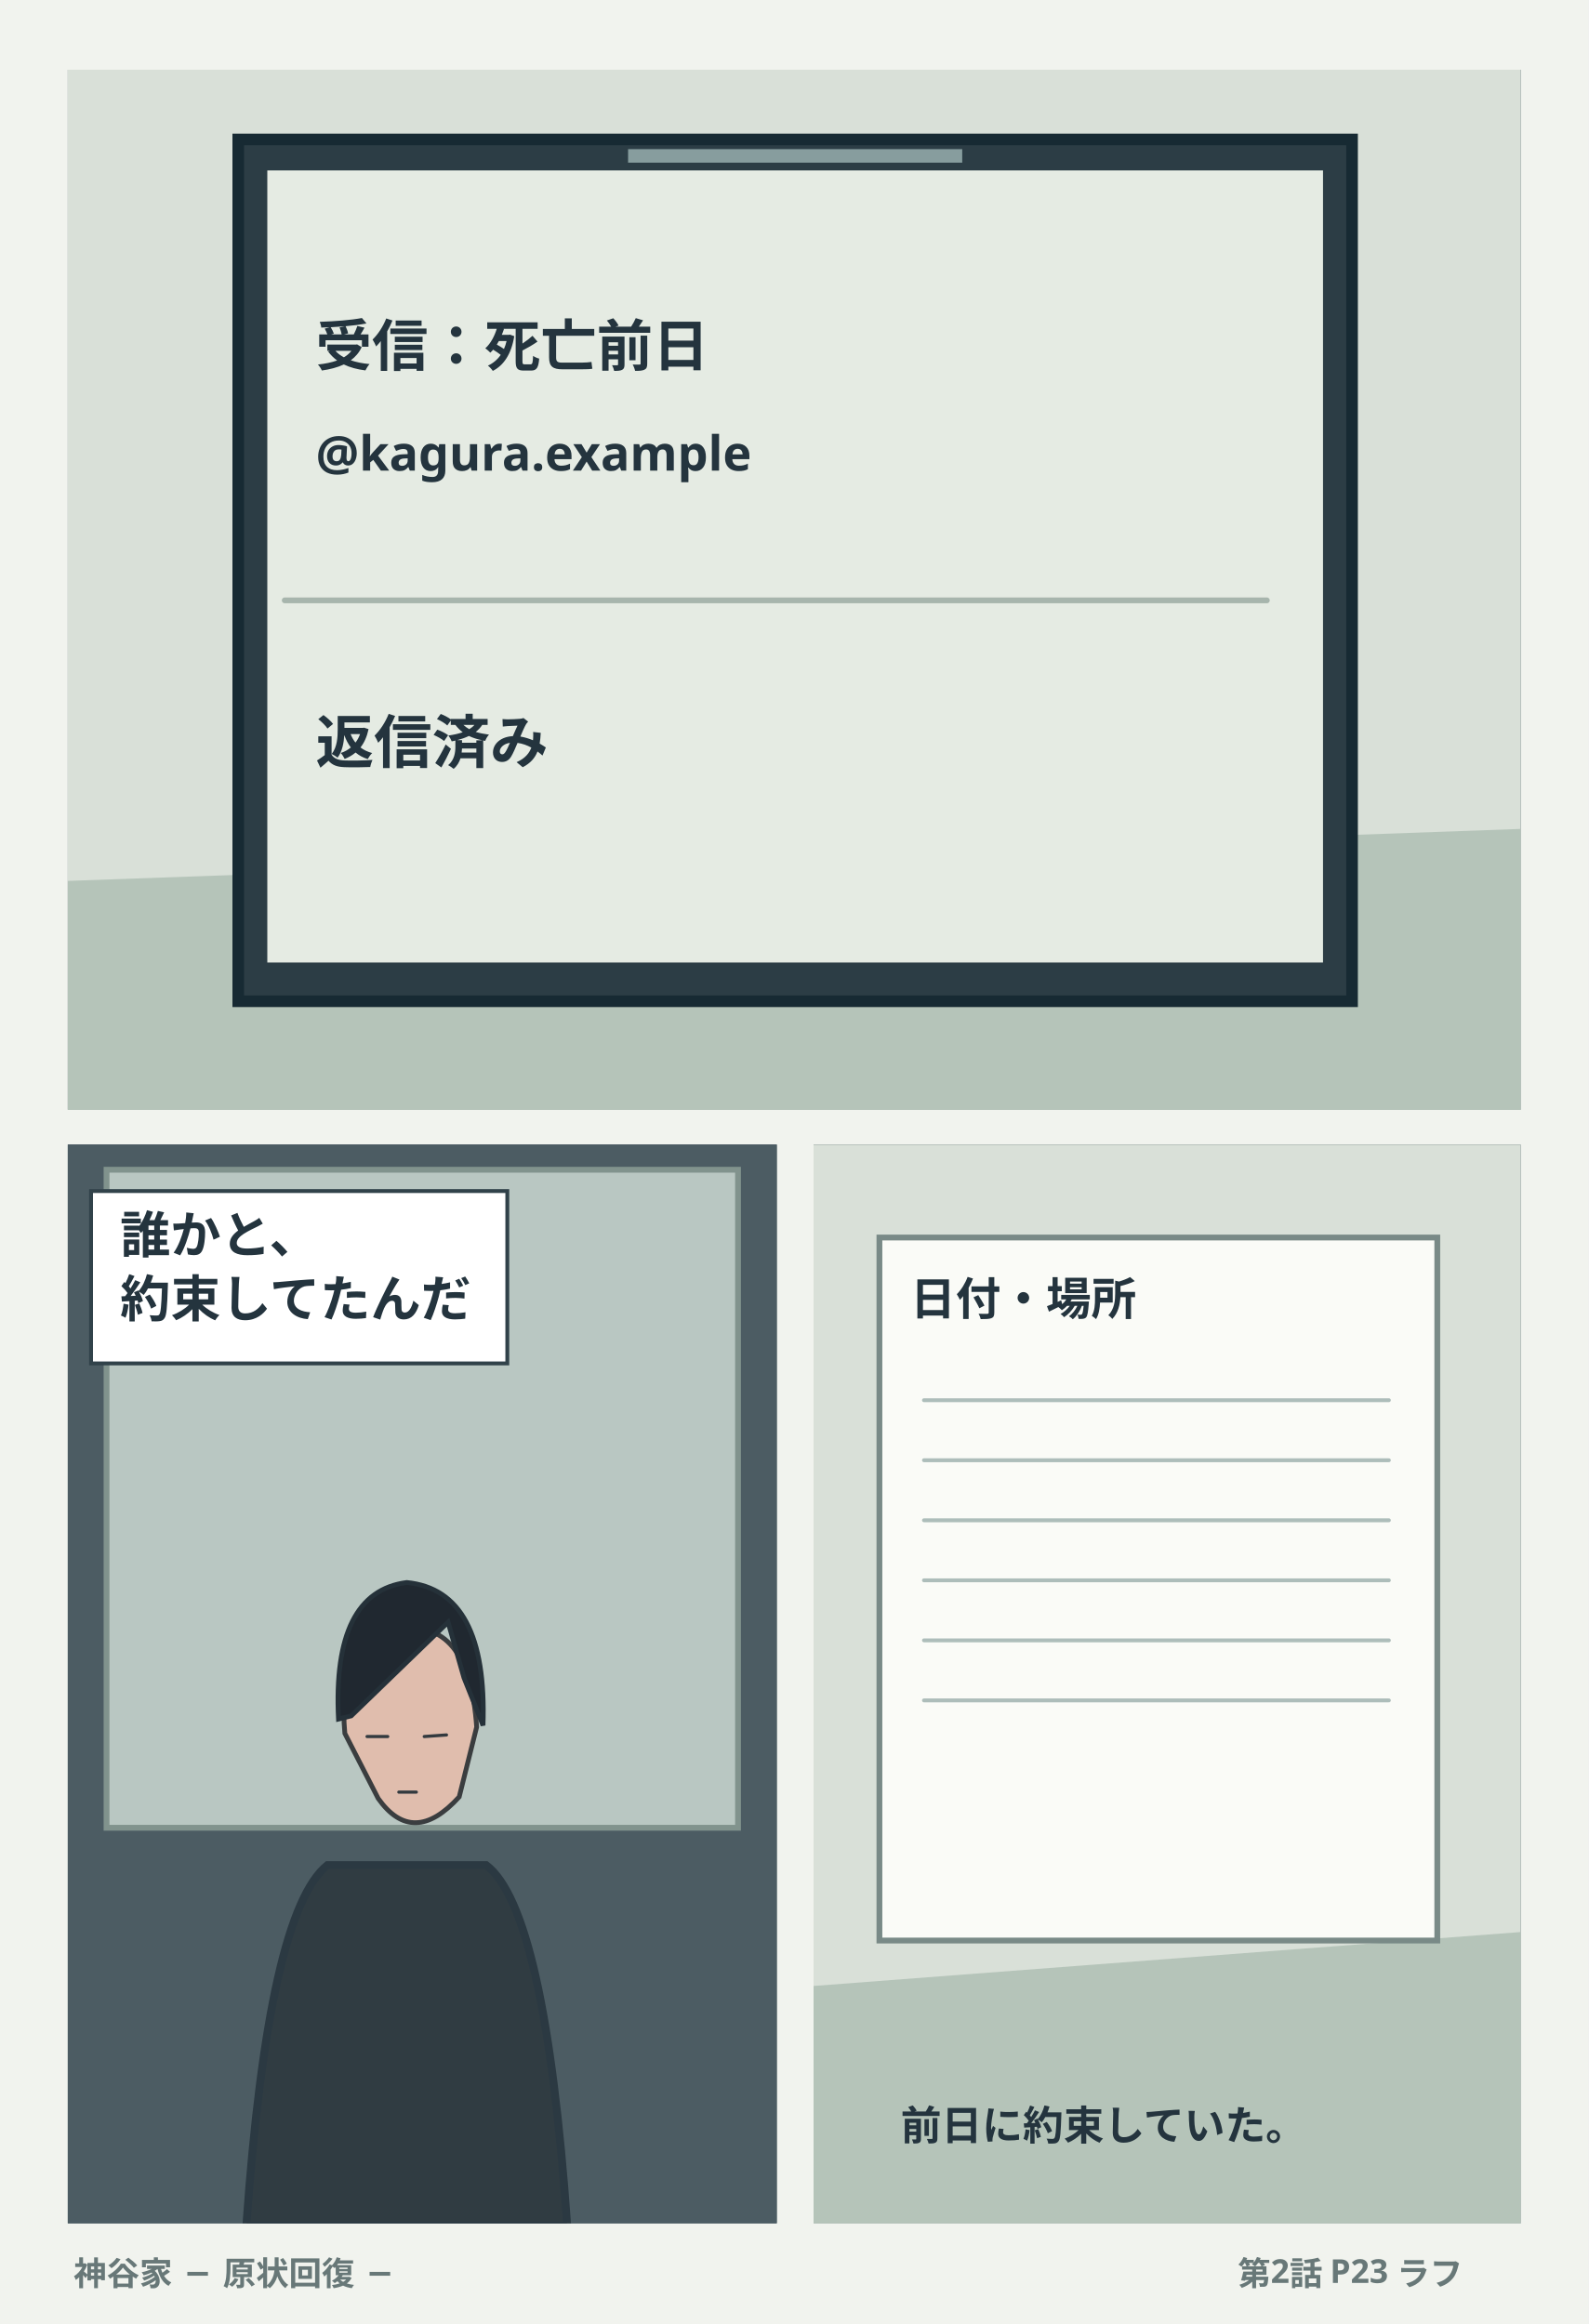
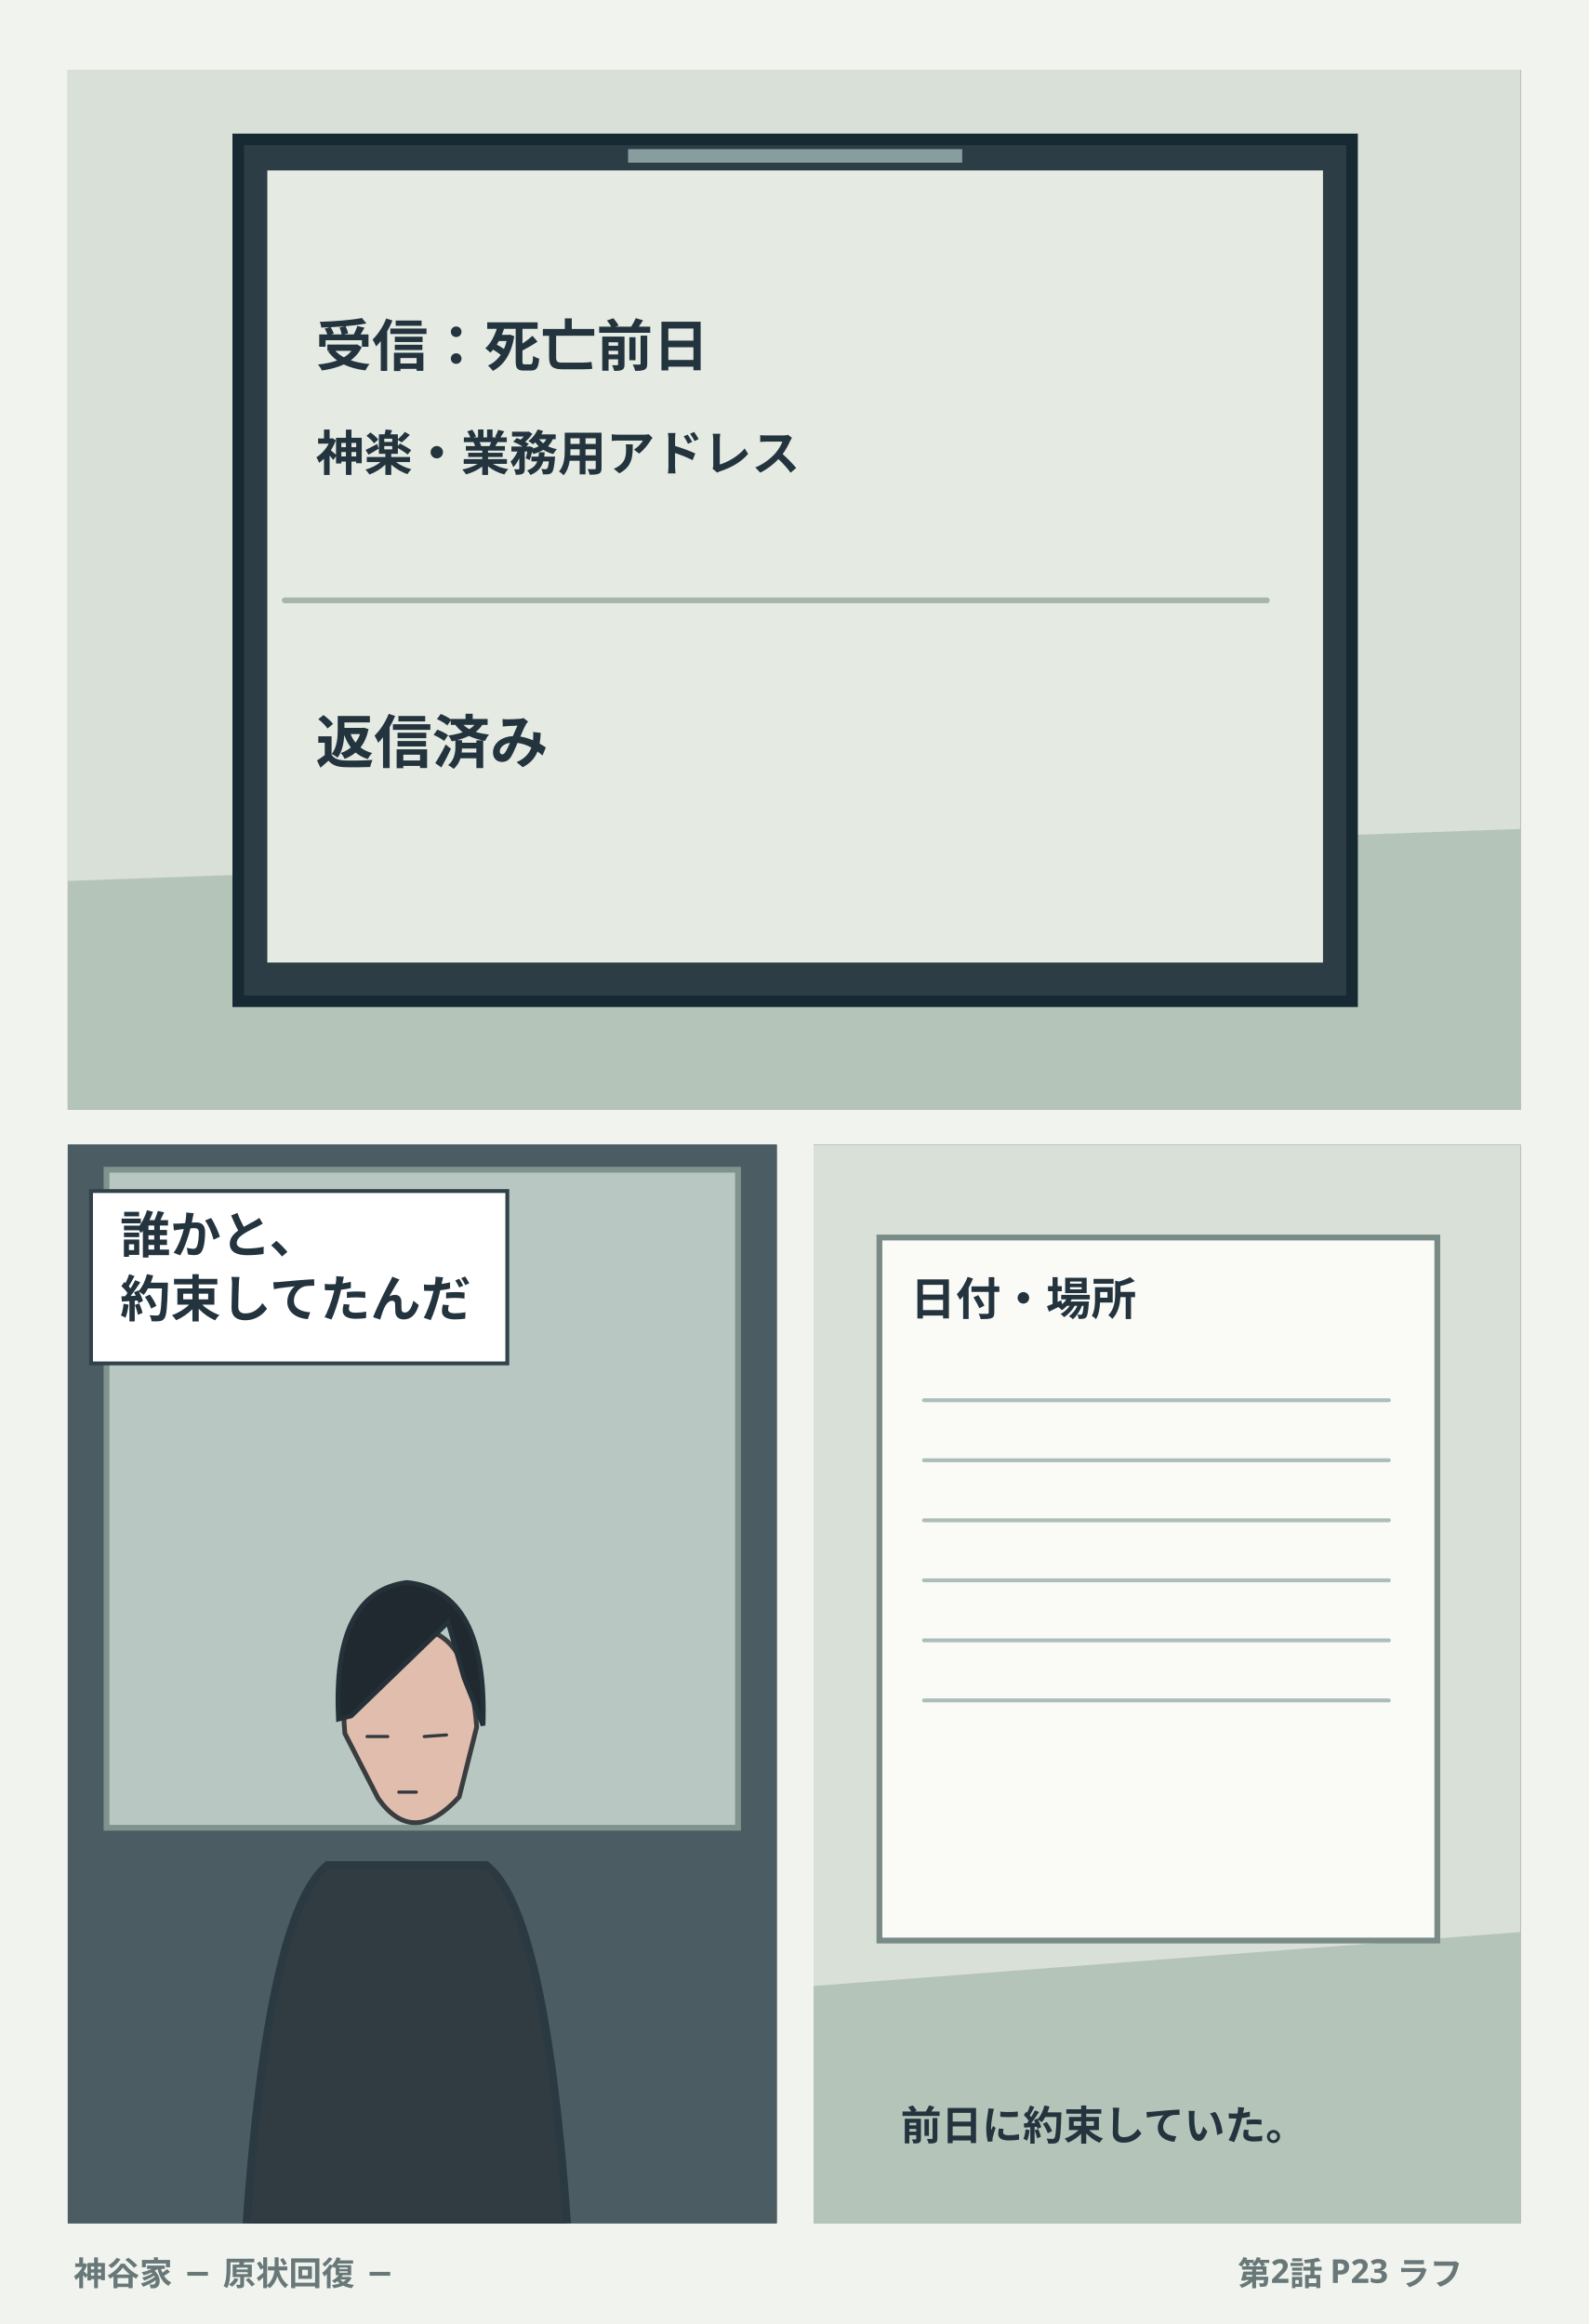
<svg xmlns="http://www.w3.org/2000/svg" width="820" height="1200" viewBox="0 0 820 1200">
  <rect x="0" y="0" width="820" height="1200" fill="#f1f3ee" stroke="none" stroke-width="0" />
  <g id="panel-23-1">
    <svg x="35" y="36" width="750" height="537" viewBox="0 0 750 537">
      <rect x="1" y="1" width="748" height="535" fill="#e7ebe4" stroke="#2b414b" stroke-width="4" />
      <rect x="0" y="0" width="750" height="537" fill="#d9e0d8" stroke="none" stroke-width="0" />
      <path d="M0 418.86L750 392.01L750 537L0 537Z" fill="#b5c4b9" stroke="none" stroke-width="0" stroke-linecap="round" />
      <rect x="88" y="36" width="575" height="445" fill="#2c3d45" stroke="#172a33" stroke-width="6" />
      <rect x="103" y="52" width="545" height="409" fill="#e5ebe3" stroke="none" stroke-width="0" />
      <rect x="289.25" y="41" width="172.5" height="7" fill="#879d9e" stroke="none" stroke-width="0" />
      <text x="128" y="153" font-size="29" font-family="Noto Sans JP,sans-serif" font-weight="600" fill="#24343e">受信：死亡前日</text>
-       <text x="128" y="207" font-size="25" font-family="Noto Sans JP,sans-serif" font-weight="600" fill="#24343e">@kagura.example</text>
+       <text x="128" y="207" font-size="25" font-family="Noto Sans JP,sans-serif" font-weight="600" fill="#24343e">神楽・業務用アドレス</text>
      <path d="M112 274L619 274" fill="none" stroke="#a7b5ad" stroke-width="3" stroke-linecap="round" />
      <text x="128" y="358" font-size="30" font-family="Noto Sans JP,sans-serif" font-weight="600" fill="#24343e">返信済み</text>
    </svg>
  </g>
  <g id="panel-23-2">
    <svg x="420" y="591" width="365" height="557" viewBox="0 0 365 557">
      <rect x="1" y="1" width="363" height="555" fill="#e7ebe4" stroke="#2b414b" stroke-width="4" />
      <rect x="0" y="0" width="365" height="557" fill="#d9e0d8" stroke="none" stroke-width="0" />
      <path d="M0 434.46L365 406.61L365 557L0 557Z" fill="#b5c4b9" stroke="none" stroke-width="0" stroke-linecap="round" />
      <rect x="34" y="48" width="288" height="363" fill="#fafbf7" stroke="#798a87" stroke-width="3" />
      <text x="50" y="88" font-size="23.328" font-family="Noto Sans JP,sans-serif" font-weight="600" fill="#24343e">日付・場所</text>
      <path d="M57 132L297 132" fill="none" stroke="#adbdba" stroke-width="2" stroke-linecap="round" />
      <path d="M57 163L297 163" fill="none" stroke="#adbdba" stroke-width="2" stroke-linecap="round" />
      <path d="M57 194L297 194" fill="none" stroke="#adbdba" stroke-width="2" stroke-linecap="round" />
      <path d="M57 225L297 225" fill="none" stroke="#adbdba" stroke-width="2" stroke-linecap="round" />
      <path d="M57 256L297 256" fill="none" stroke="#adbdba" stroke-width="2" stroke-linecap="round" />
      <path d="M57 287L297 287" fill="none" stroke="#adbdba" stroke-width="2" stroke-linecap="round" />
      <text x="45" y="514" font-size="21" font-family="Noto Sans JP,sans-serif" font-weight="600" fill="#24343e">前日に約束していた。</text>
    </svg>
  </g>
  <g id="panel-23-3">
    <svg x="35" y="591" width="366" height="557" viewBox="0 0 366 557">
      <rect x="1" y="1" width="364" height="555" fill="#e7ebe4" stroke="#2b414b" stroke-width="4" />
      <rect x="0" y="0" width="366" height="557" fill="#4c5c63" stroke="none" stroke-width="0" />
      <rect x="20" y="13" width="326" height="339.77" fill="#b9c7c2" stroke="#81938d" stroke-width="3" />
      <g transform="translate(175 377) scale(0.82)">
        <path d="M-50 -6Q-87 24 -101 221L101 221Q87 22 50 -6Z" fill="#303c42" stroke="#2b3942" stroke-width="5" stroke-linecap="round" />
        <path d="M-39-89Q-44-144-6-154Q39-163 44-93L33-49Q4-17-18-48Z" fill="#e0bdad" stroke="#3a3d3f" stroke-width="3" stroke-linecap="round" />
        <path d="M-43-98Q-47-178 0-184Q51-179 48-94L36-124L26-159L-35-100Z" fill="#202830" stroke="#253139" stroke-width="3" stroke-linecap="round" />
        <path d="M-25-87L-12-87M11-87L25-88M-5-52L6-52" fill="none" stroke="#333a3f" stroke-width="2" stroke-linecap="round" />
      </g>
      <rect x="12" y="24" width="214.9" height="89" fill="#fff" stroke="#31424a" stroke-width="2" />
      <text x="27" y="56" font-size="26" font-family="Noto Sans JP,sans-serif" font-weight="600" fill="#24343e">誰かと、</text>
      <text x="27" y="89" font-size="26" font-family="Noto Sans JP,sans-serif" font-weight="600" fill="#24343e">約束してたんだ</text>
    </svg>
  </g>
  <text x="38" y="1180" font-size="17" font-family="Noto Sans JP,sans-serif" font-weight="600" fill="#687878">神谷家 − 原状回復 −</text>
  <text x="639" y="1180" font-size="17" font-family="Noto Sans JP,sans-serif" font-weight="600" fill="#687878">第2話 P23 ラフ</text>
</svg>
